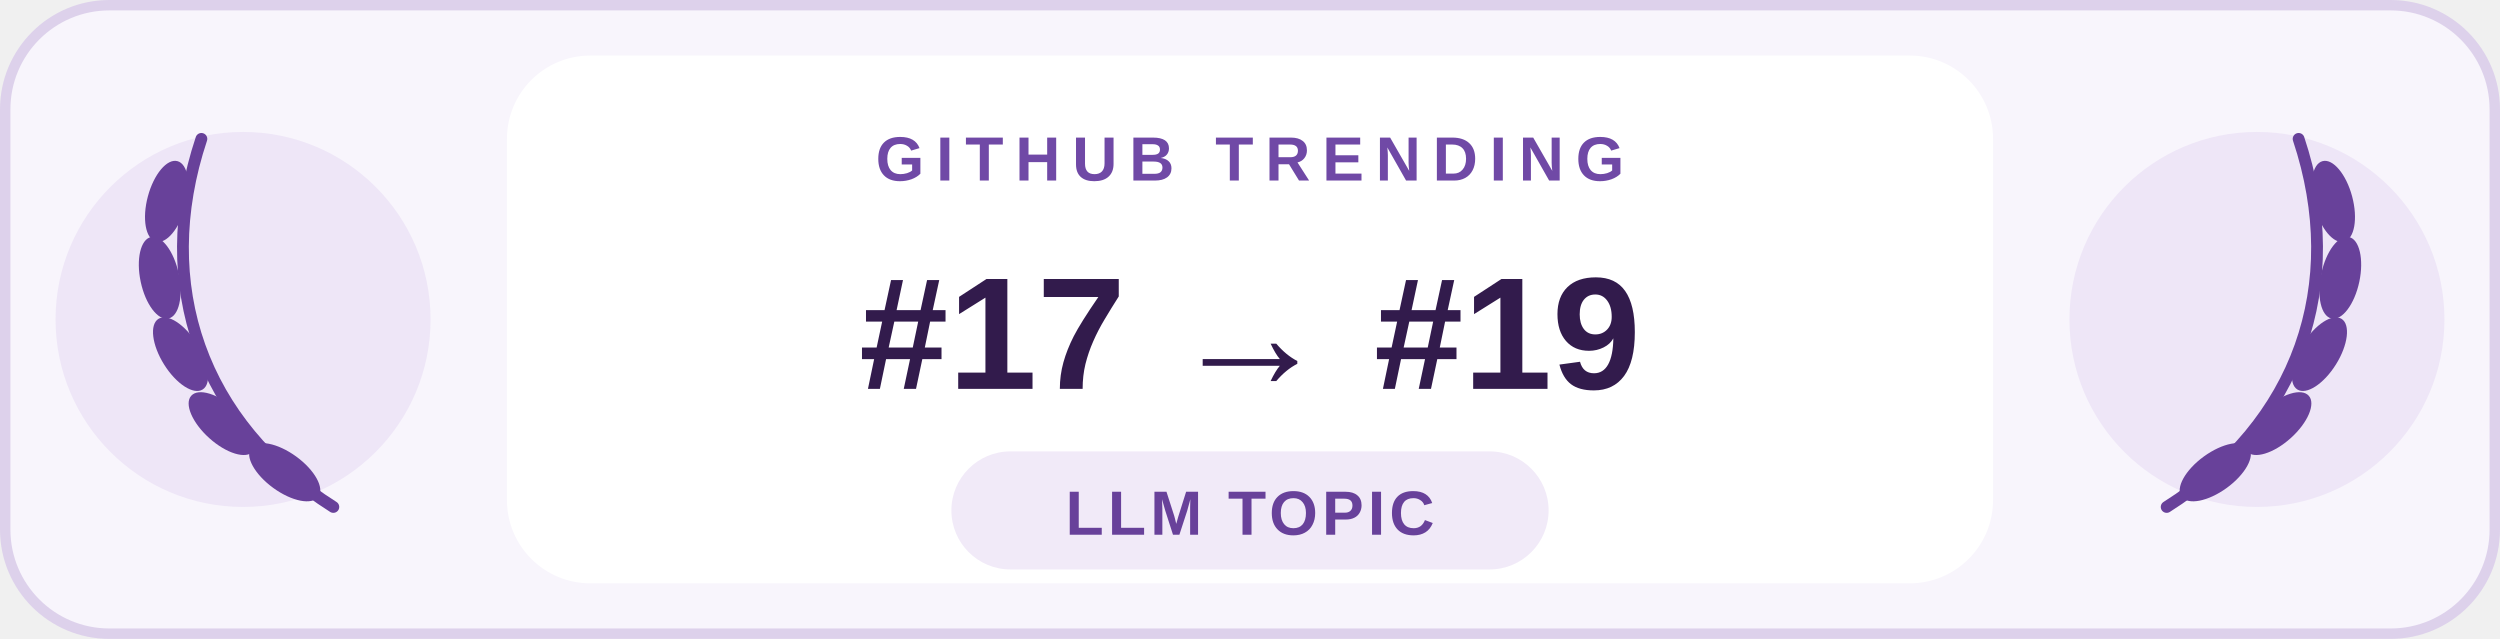
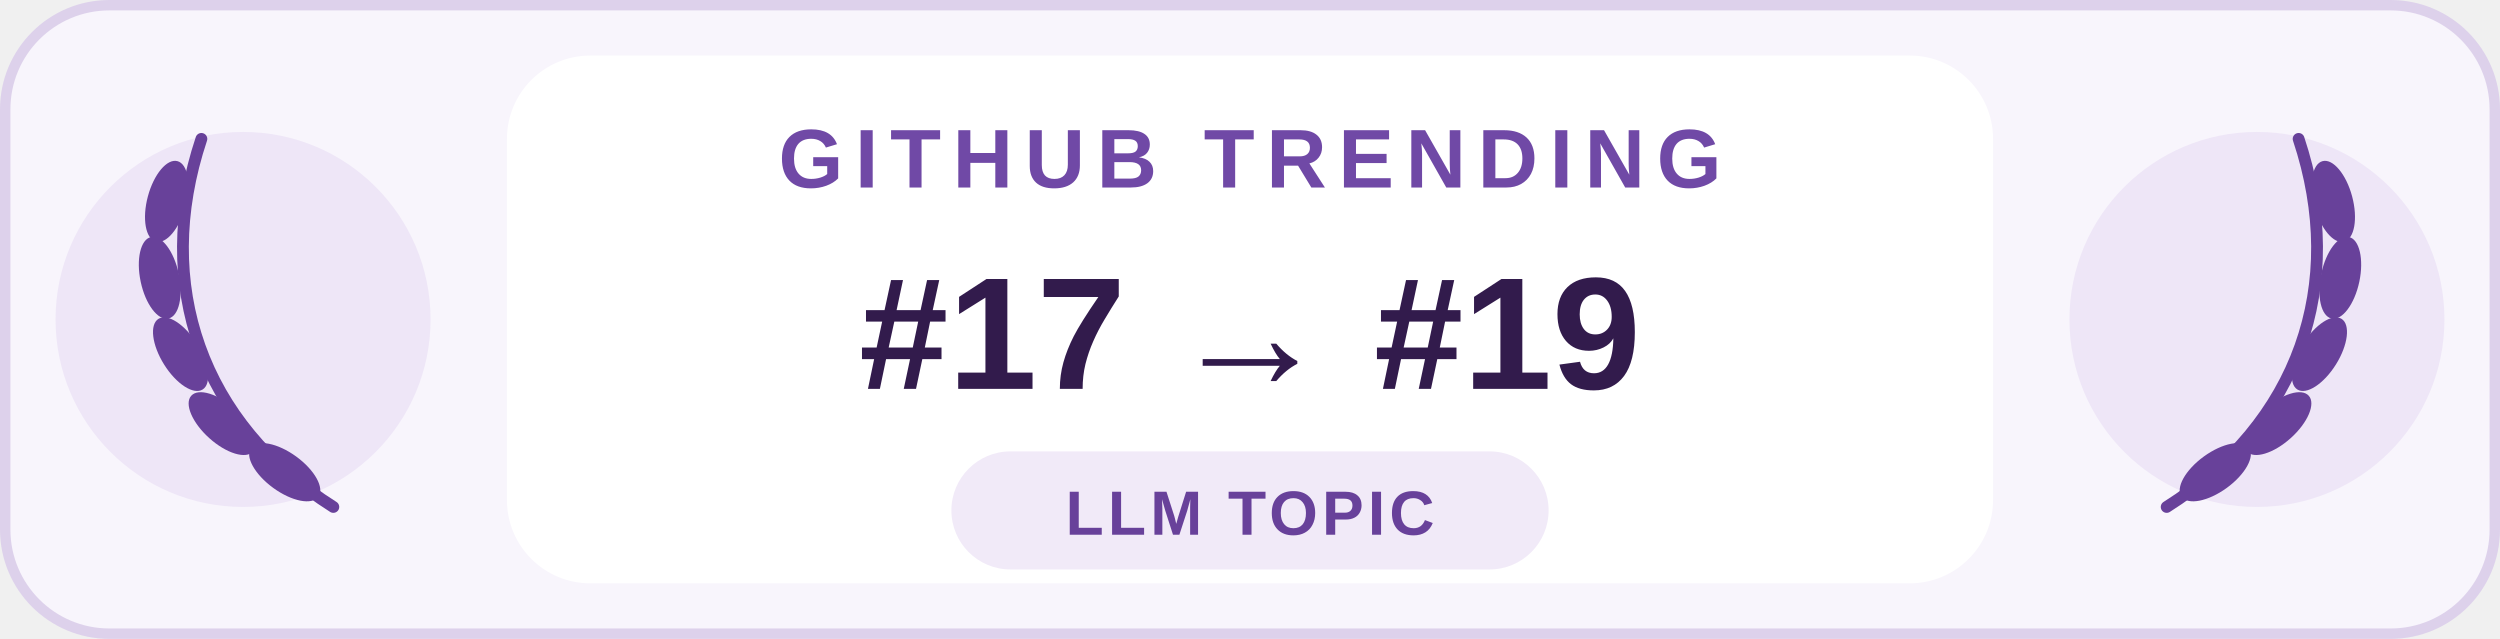
<svg xmlns="http://www.w3.org/2000/svg" width="360" height="92" viewBox="0 0 360 92" role="img" aria-label="GitHub Trending — LLM topic, #17 on Sep 9, #19 on Sep 10">
  <rect x="0.75" y="0.75" width="358.5" height="90.5" rx="15" fill="#F8F5FC" stroke="#DDD1EB" stroke-width="1.5" />
  <rect x="73" y="8" width="214" height="76" rx="12" fill="#FFFFFF" />
  <circle cx="35" cy="46" r="27" fill="#EEE6F7" />
  <circle cx="325" cy="46" r="27" fill="#EEE6F7" />
  <g fill="none" stroke="#68419A" stroke-linecap="round" stroke-width="1.7">
    <path d="M48 73C29 61 22 41 29 20" />
  </g>
  <g fill="#68419A">
    <ellipse cx="41" cy="68" rx="2.8" ry="6" transform="rotate(-54 41 68)" />
    <ellipse cx="32" cy="61" rx="2.8" ry="6" transform="rotate(-48 32 61)" />
    <ellipse cx="26" cy="51" rx="2.8" ry="6" transform="rotate(-32 26 51)" />
    <ellipse cx="23" cy="40" rx="2.8" ry="6" transform="rotate(-12 23 40)" />
    <ellipse cx="24" cy="29" rx="2.8" ry="6" transform="rotate(15 24 29)" />
  </g>
  <g transform="translate(360 0) scale(-1 1)">
    <path d="M48 73C29 61 22 41 29 20" fill="none" stroke="#68419A" stroke-linecap="round" stroke-width="1.7" />
    <g fill="#68419A">
      <ellipse cx="41" cy="68" rx="2.8" ry="6" transform="rotate(-54 41 68)" />
      <ellipse cx="32" cy="61" rx="2.8" ry="6" transform="rotate(-48 32 61)" />
      <ellipse cx="26" cy="51" rx="2.8" ry="6" transform="rotate(-32 26 51)" />
      <ellipse cx="23" cy="40" rx="2.8" ry="6" transform="rotate(-12 23 40)" />
      <ellipse cx="24" cy="29" rx="2.8" ry="6" transform="rotate(15 24 29)" />
    </g>
  </g>
-   <text x="180" y="26" text-anchor="middle" font-family="Arial,Helvetica,sans-serif" font-size="9" font-weight="700" letter-spacing="1.7" fill="#7049A6">GITHUB TRENDING</text>
-   <text x="180" y="56" text-anchor="middle" font-family="Arial,Helvetica,sans-serif" font-size="23" font-weight="700" fill="#321B4C">#17 → #19</text>
+   <text x="180" y="27" text-anchor="middle" font-family="Arial,Helvetica,sans-serif" font-size="12" font-weight="800" letter-spacing="1.7" fill="#7049A6">GITHUB TRENDING</text>
+   <text x="180" y="56" text-anchor="middle" font-family="Arial,Helvetica,sans-serif" font-size="23" font-weight="800" fill="#321B4C">#17 → #19</text>
  <rect x="137" y="65" width="86" height="17" rx="8.5" fill="#F1EAF8" />
-   <text x="180" y="77" text-anchor="middle" font-family="Arial,Helvetica,sans-serif" font-size="9" font-weight="700" letter-spacing="0.6" fill="#68419A">LLM TOPIC</text>
+   <text x="180" y="77" text-anchor="middle" font-family="Arial,Helvetica,sans-serif" font-size="9" font-weight="800" letter-spacing="0.6" fill="#68419A">LLM TOPIC</text>
</svg>
